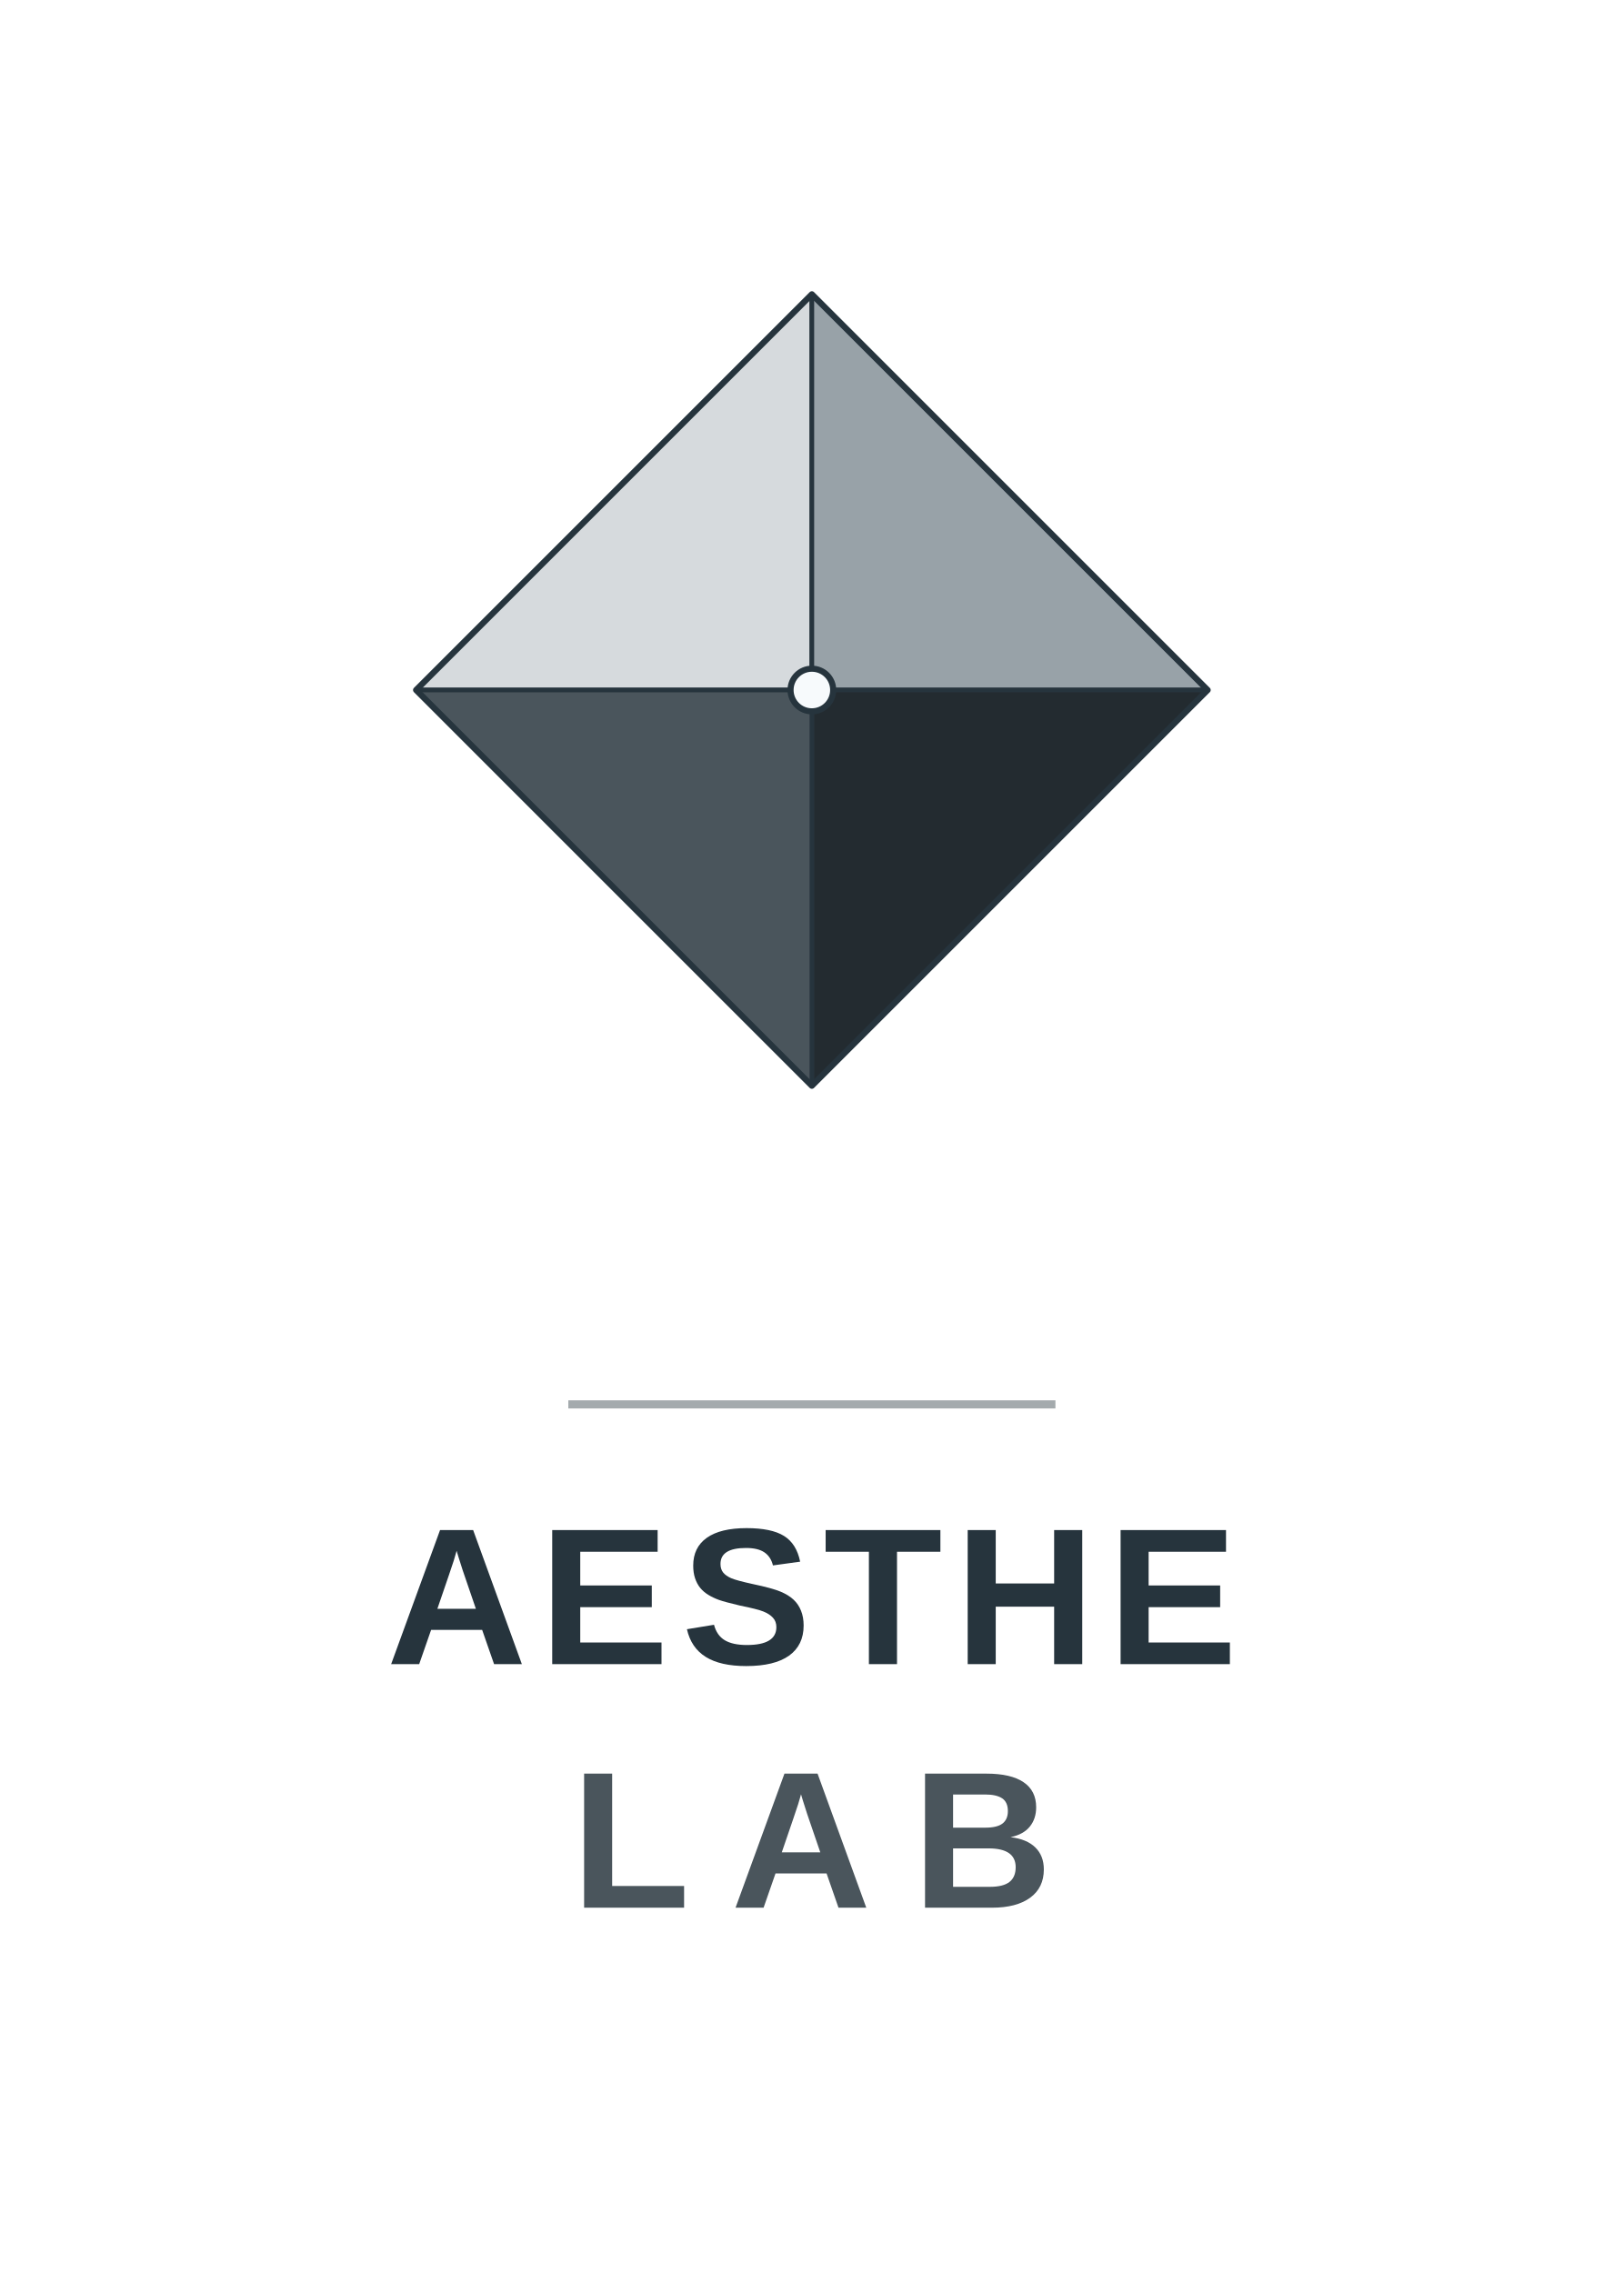
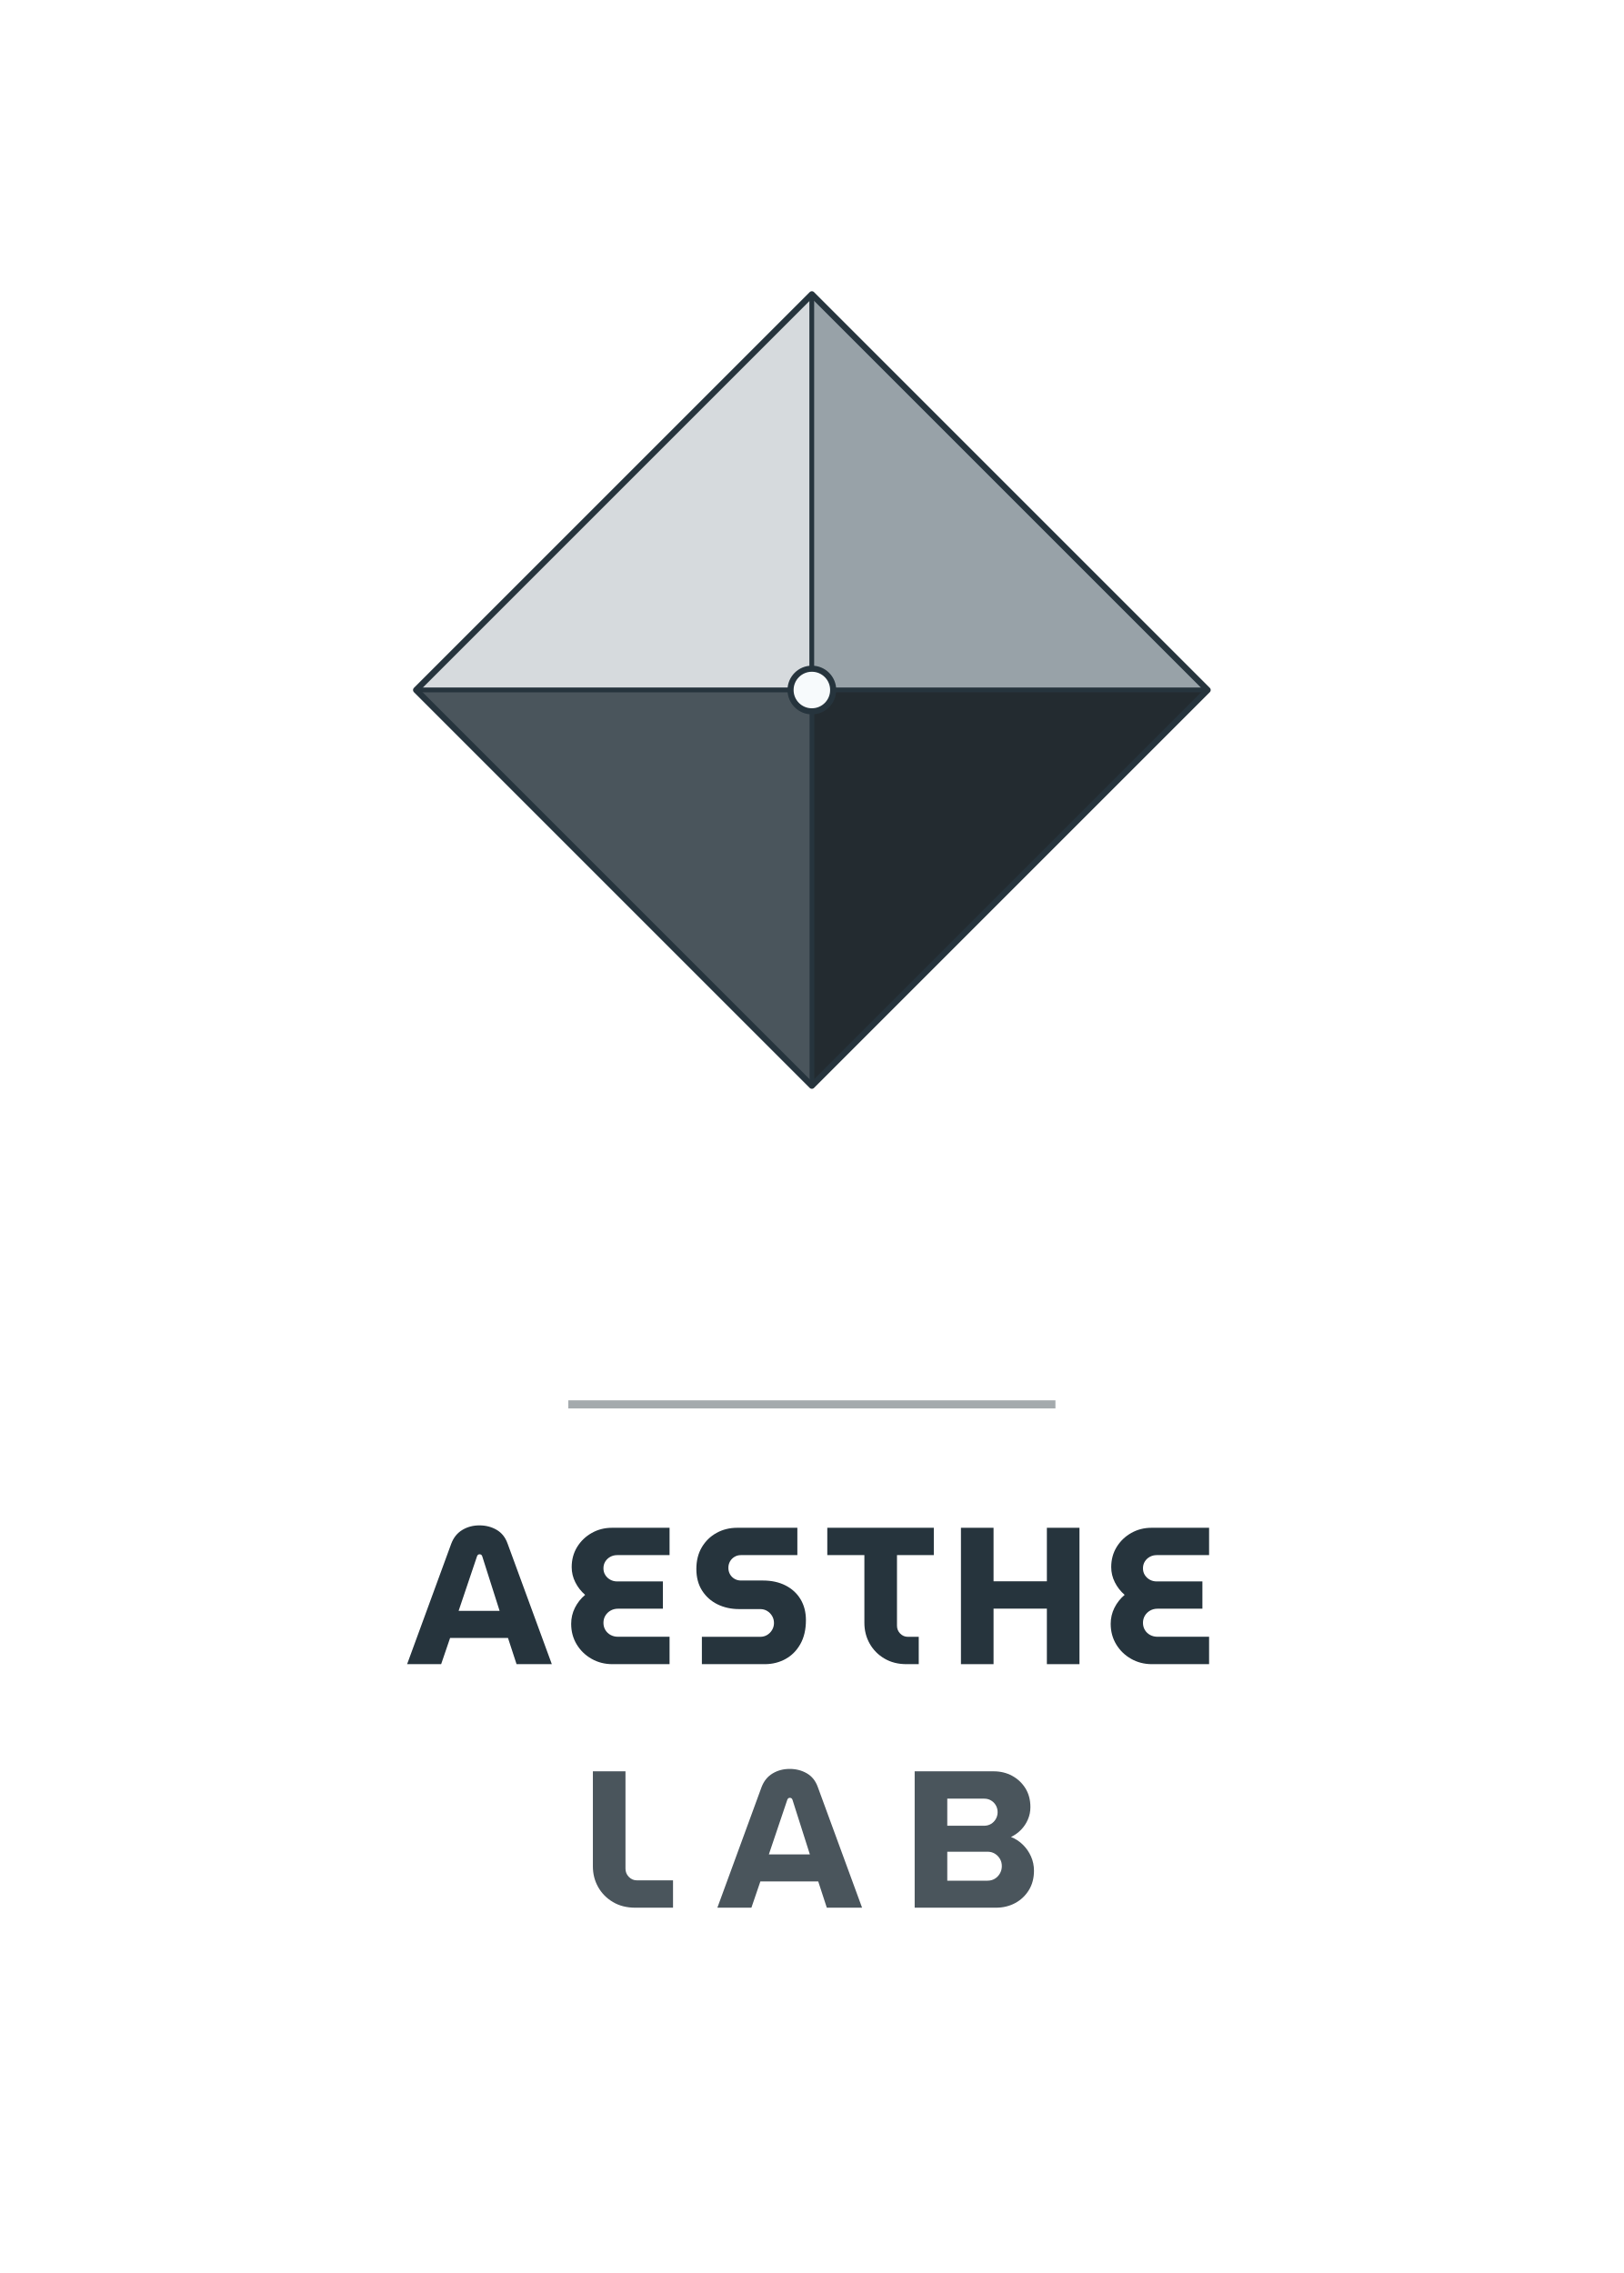
<svg xmlns="http://www.w3.org/2000/svg" viewBox="0 0 400 560" width="400" height="560">
  <g transform="translate(50,20) scale(0.75)">
    <g stroke="#26343D" stroke-width="1.5" stroke-linejoin="round">
      <polygon points="70,200 200,70 200,200" fill="#D6DADD" />
      <polygon points="200,70 330,200 200,200" fill="#98A2A8" />
      <polygon points="330,200 200,330 200,200" fill="#232B30" />
      <polygon points="200,330 70,200 200,200" fill="#4A555C" />
    </g>
    <polygon points="70,200 200,70 330,200 200,330" fill="none" stroke="#26343D" stroke-width="2" stroke-linejoin="round" />
    <circle cx="200" cy="200" r="7" fill="#F7FAFC" stroke="#26343D" stroke-width="2" />
  </g>
  <rect x="140" y="345" width="120" height="2" fill="#4A555C" opacity="0.5" />
-   <text x="200" y="410" text-anchor="middle" font-family="Poppins, 'Century Gothic', Futura, Arial, sans-serif" font-weight="700" font-size="48" letter-spacing="3">
-     <tspan fill="#26343D">AESTHE</tspan>
-   </text>
-   <text x="200" y="470" text-anchor="middle" font-family="Poppins, 'Century Gothic', Futura, Arial, sans-serif" font-weight="700" font-size="48" letter-spacing="10">
-     <tspan fill="#4A555C">LAB</tspan>
-   </text>
+   <g fill="#26343D">
+     <path transform="translate(100.29,410) scale(0.048,-0.048)" d="M0 0 226.667 618.667Q244.333 665.333 283.167 688.833Q322 712.333 371 712.333Q420 712.333 459.167 689.667Q498.333 667 515.333 619.667L742.667 0H561.667L517.667 134.667H220.667L174.667 0ZM264.333 273.667H474.667L385.667 553.333Q384 559 380.333 561.5Q376.667 564 371.667 564Q367 564 363.667 561.167Q360.333 558.333 358.667 553.333Z" />
+     <path transform="translate(138.96,410) scale(0.048,-0.048)" d="M248 0Q189.333 0 141.167 27.333Q93 54.667 64.667 101.5Q36.333 148.333 36.333 207Q36.333 250.667 55.5 289.167Q74.667 327.667 108 355.667Q76.333 383 57.667 420.167Q39 457.333 39 498Q39 555.667 66.833 601.167Q94.667 646.667 141.833 673.333Q189 700 245.667 700H541.333V559.667H272.333Q253 559.667 237.0 550.833Q221 542 211.5 526.833Q202 511.667 202 491.667Q202 472.667 211.5 457.5Q221 442.333 237.0 433.5Q253 424.667 272.333 424.667H507V284.667H276.667Q255.667 284.667 238.667 275.0Q221.667 265.333 211.833 249.0Q202 232.667 202 212Q202 191.667 211.833 175.333Q221.667 159 238.667 149.833Q255.667 140.667 276.667 140.667H541.333V0Z" />
+     <path transform="translate(169.80,410) scale(0.048,-0.048)" d="M64.667 0V140.333H363.667Q384 140.333 399.833 150.0Q415.667 159.667 425.167 175.833Q434.667 192 434.667 211Q434.667 231 425.167 247.167Q415.667 263.333 399.833 273.0Q384 282.667 363.667 282.667H255.667Q194.667 282.667 145.0 307.0Q95.333 331.333 65.833 377.5Q36.333 423.667 36.333 488.667Q36.333 552.667 64.333 600.0Q92.333 647.333 140.0 673.667Q187.667 700 245.667 700H554.667V559.667H264.667Q246.667 559.667 231.833 550.667Q217 541.667 208.833 527.0Q200.667 512.333 200.667 494.333Q200.667 476.333 208.833 461.667Q217 447 231.833 438.167Q246.667 429.333 264.667 429.333H377.667Q444.667 429.333 494.333 403.833Q544 378.333 571.333 332.667Q598.667 287 598.667 225.667Q598.667 154 570.167 103.333Q541.667 52.667 493.667 26.333Q445.667 0 387.667 0Z" />
+     <path transform="translate(203.08,410) scale(0.048,-0.048)" d="M421 0Q357.333 0 308.667 28.5Q260 57 232.667 105.167Q205.333 153.333 205.333 212.333V559.667H15V700H561.667V559.667H372.667V197.333Q372.667 174 389.0 157.167Q405.333 140.333 428.667 140.333H484.333V0Z" />
+     <path transform="translate(233.78,410) scale(0.048,-0.048)" d="M61.333 0V700H228.667V425.333H502.333V700H669.667V0H502.333V285H228.667V0Z" />
+     <path transform="translate(271.87,410) scale(0.048,-0.048)" d="M248 0Q189.333 0 141.167 27.333Q93 54.667 64.667 101.5Q36.333 148.333 36.333 207Q36.333 250.667 55.5 289.167Q74.667 327.667 108 355.667Q76.333 383 57.667 420.167Q39 457.333 39 498Q39 555.667 66.833 601.167Q94.667 646.667 141.833 673.333Q189 700 245.667 700H541.333V559.667H272.333Q253 559.667 237.0 550.833Q221 542 211.5 526.833Q202 511.667 202 491.667Q202 472.667 211.5 457.5Q221 442.333 237.0 433.5Q253 424.667 272.333 424.667H507V284.667H276.667Q255.667 284.667 238.667 275.0Q221.667 265.333 211.833 249.0Q202 232.667 202 212Q202 191.667 211.833 175.333Q221.667 159 238.667 149.833Q255.667 140.667 276.667 140.667H541.333V0Z" />
+   </g>
+   <g fill="#4A555C">
+     <path transform="translate(143.54,470) scale(0.048,-0.048)" d="M269.333 0Q204.333 0 155.333 29.0Q106.333 58 79.333 106.167Q52.333 154.333 52.333 212.333V700H219.667V200.333Q219.667 176 236.833 158.167Q254 140.333 278.667 140.333H463.667V0Z" />
+     <path transform="translate(176.72,470) scale(0.048,-0.048)" d="M0 0 226.667 618.667Q244.333 665.333 283.167 688.833Q322 712.333 371 712.333Q420 712.333 459.167 689.667Q498.333 667 515.333 619.667L742.667 0H561.667L517.667 134.667H220.667L174.667 0ZM264.333 273.667H474.667L385.667 553.333Q384 559 380.333 561.5Q376.667 564 371.667 564Q367 564 363.667 561.167Q360.333 558.333 358.667 553.333Z" />
+     <path transform="translate(222.38,470) scale(0.048,-0.048)" d="M61.333 0V700H466.667Q519 700 561.5 677.0Q604 654 629.667 613.0Q655.333 572 655.333 516Q655.333 483 642.5 453.0Q629.667 423 607.5 400.167Q585.333 377.333 555.667 363Q590.333 349.333 616.833 323.167Q643.333 297 658.5 262.833Q673.667 228.667 673.667 189.667Q673.667 132.667 647.167 89.833Q620.667 47 576.667 23.5Q532.667 0 478.667 0ZM228.667 138.667H435Q456.333 138.667 472.667 148.667Q489 158.667 498.833 175.833Q508.667 193 508.667 213.333Q508.667 234.333 498.833 250.833Q489 267.333 472.667 277.333Q456.333 287.333 435 287.333H228.667ZM228.667 420.667H418Q437.667 420.667 453.333 430.167Q469 439.667 478.0 455.5Q487 471.333 487 490.333Q487 509.667 478.0 525.333Q469 541 453.5 550.333Q438 559.667 418 559.667H228.667Z" />
+   </g>
</svg>
